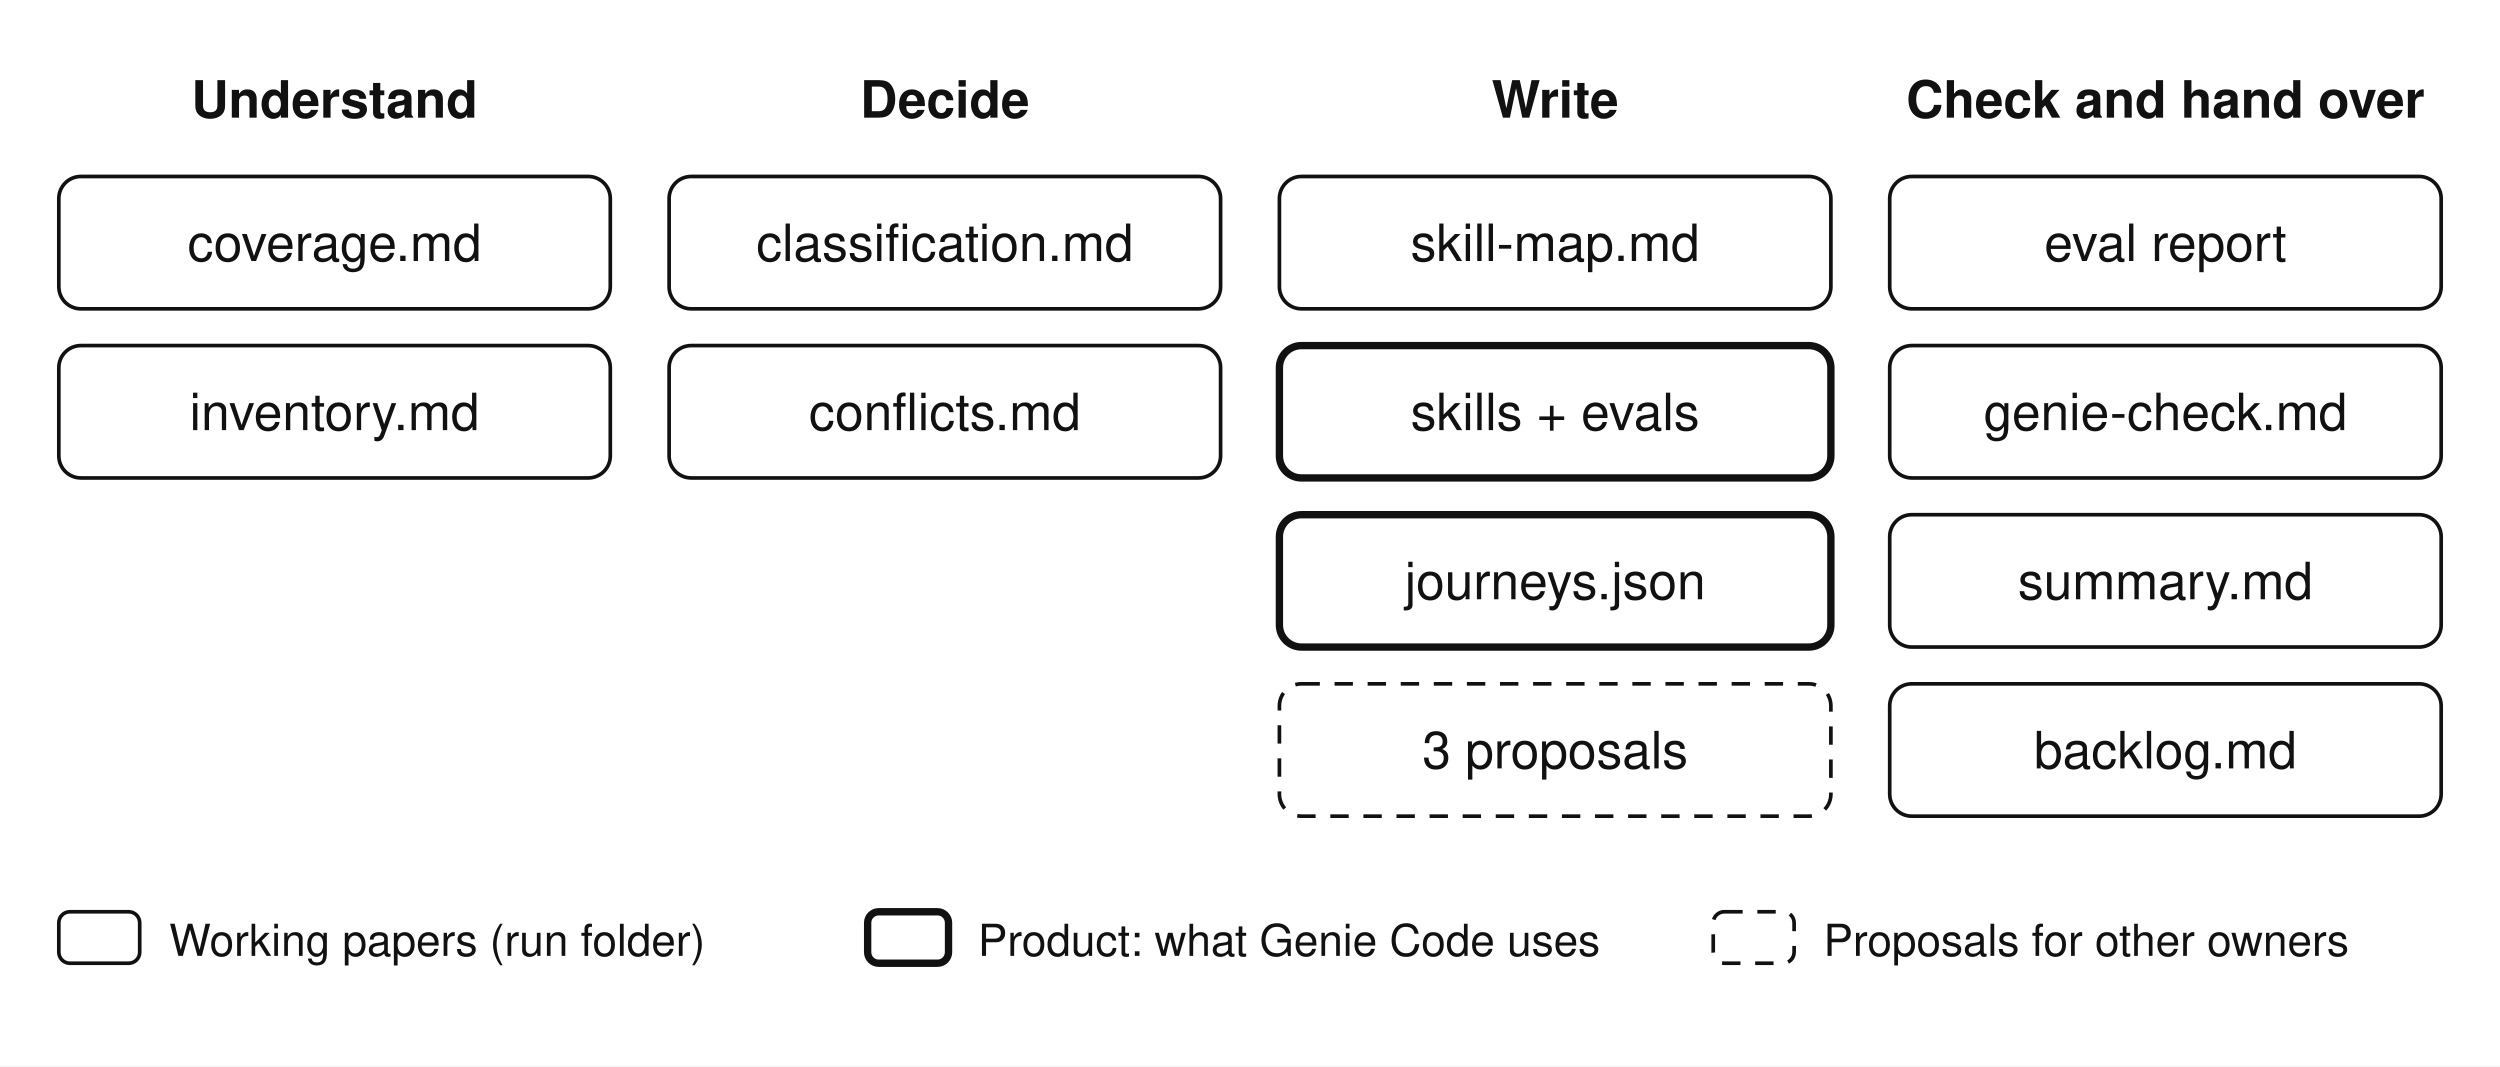
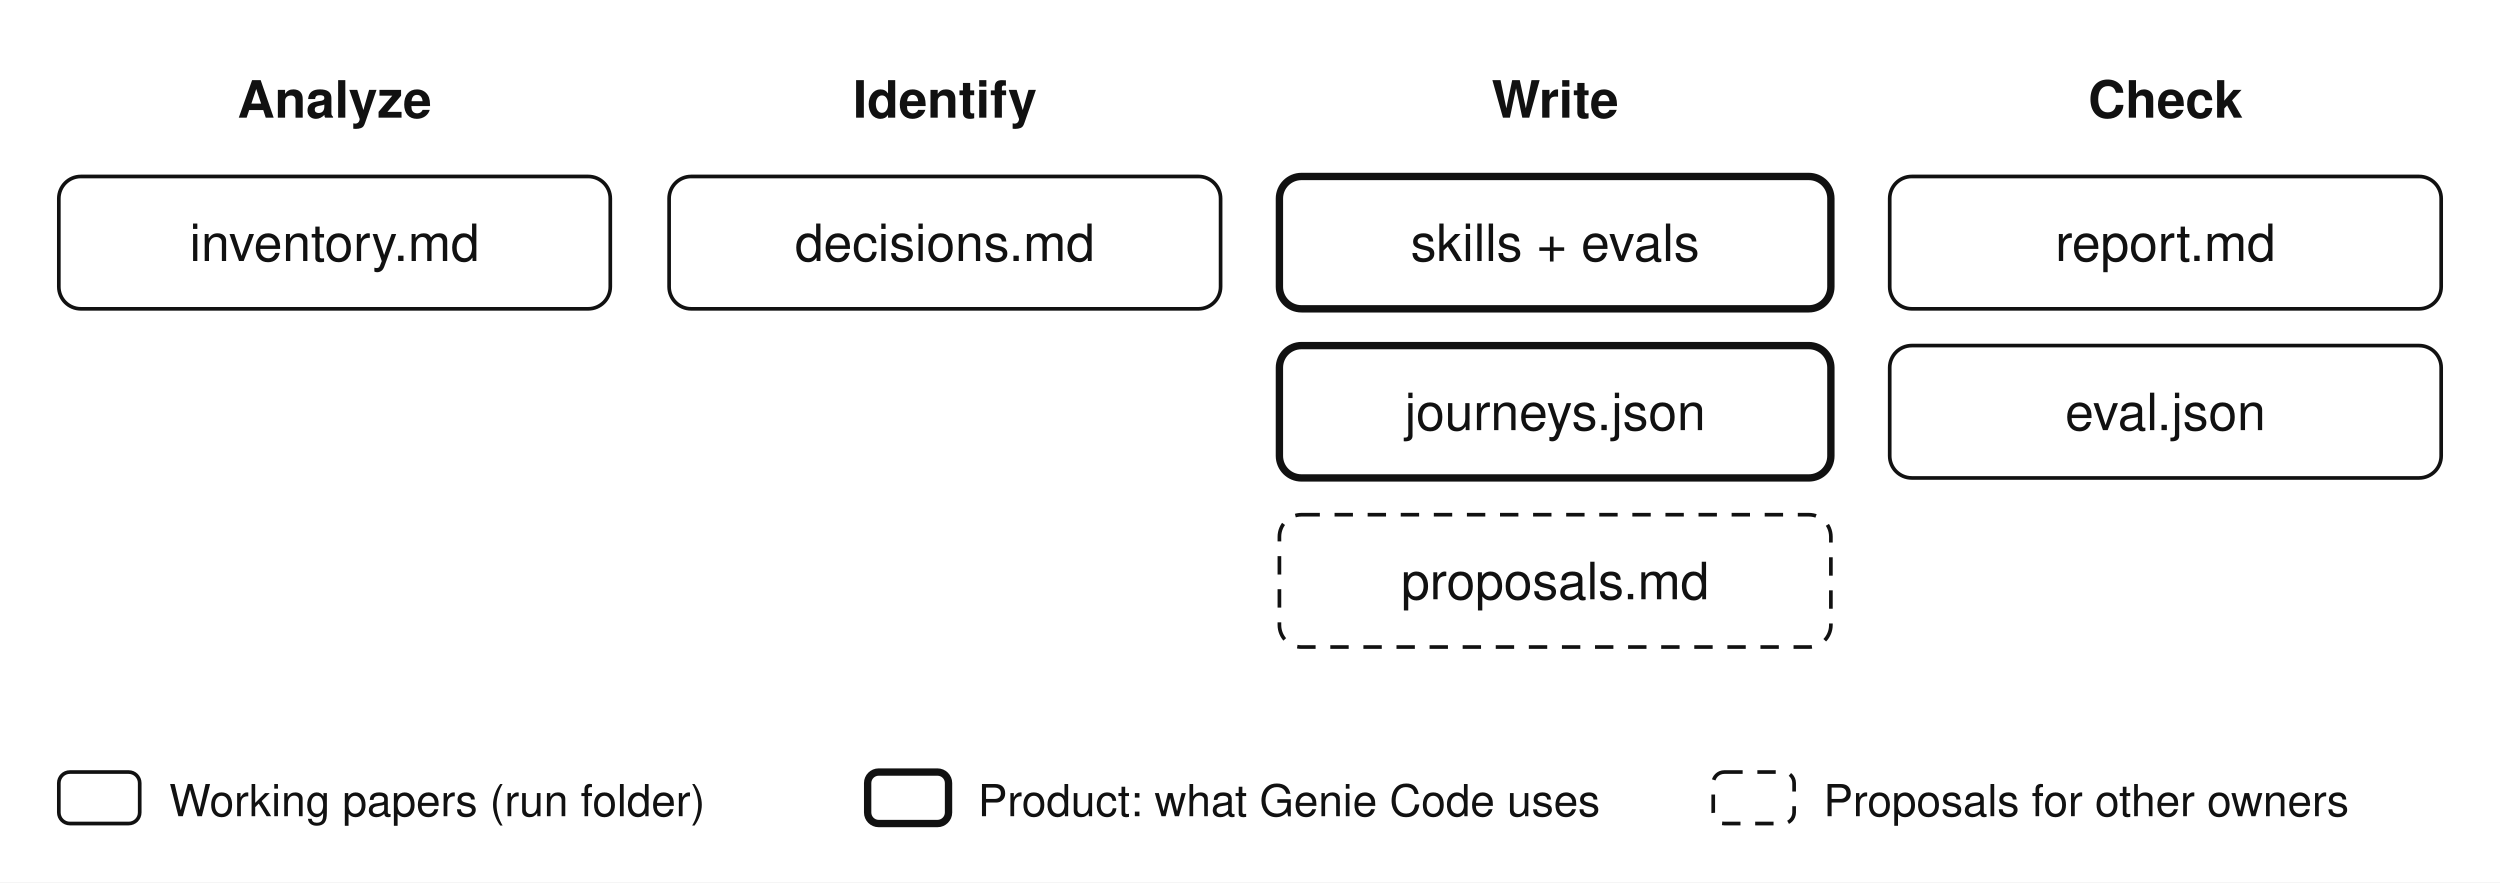
- <svg xmlns="http://www.w3.org/2000/svg" width="680" height="290" viewBox="0 0 680 290" role="img">
-   <rect width="680" height="290" fill="#fff" />
-   <text x="91" y="32" text-anchor="middle" font-size="14" font-weight="600" fill="#111" font-family="Helvetica, Arial, sans-serif">Understand</text>
+ <svg xmlns="http://www.w3.org/2000/svg" width="680" height="240" viewBox="0 0 680 240" role="img">
+   <defs>
+     <marker id="a" viewBox="0 0 10 10" refX="9" refY="5" markerWidth="7" markerHeight="7" orient="auto">
+       <path d="M1 1L9 5L1 9" fill="none" stroke="#111" stroke-width="1.5" />
+     </marker>
+   </defs>
+   <rect width="680" height="240" fill="#fff" />
+   <text x="91" y="32" text-anchor="middle" font-size="14" font-weight="600" fill="#111" font-family="Helvetica, Arial, sans-serif">Analyze</text>
  <rect x="16" y="48" width="150" height="36" rx="6" fill="#fff" stroke="#111" stroke-width="1" />
-   <text x="91.0" y="71.0" text-anchor="middle" font-size="14" fill="#111" font-family="Helvetica, Arial, sans-serif">coverage.md</text>
-   <rect x="16" y="94" width="150" height="36" rx="6" fill="#fff" stroke="#111" stroke-width="1" />
-   <text x="91.0" y="117.0" text-anchor="middle" font-size="14" fill="#111" font-family="Helvetica, Arial, sans-serif">inventory.md</text>
-   <text x="257" y="32" text-anchor="middle" font-size="14" font-weight="600" fill="#111" font-family="Helvetica, Arial, sans-serif">Decide</text>
+   <text x="91.0" y="71.0" text-anchor="middle" font-size="14" fill="#111" font-family="Helvetica, Arial, sans-serif">inventory.md</text>
+   <text x="257" y="32" text-anchor="middle" font-size="14" font-weight="600" fill="#111" font-family="Helvetica, Arial, sans-serif">Identify</text>
  <rect x="182" y="48" width="150" height="36" rx="6" fill="#fff" stroke="#111" stroke-width="1" />
-   <text x="257.0" y="71.0" text-anchor="middle" font-size="14" fill="#111" font-family="Helvetica, Arial, sans-serif">classification.md</text>
-   <rect x="182" y="94" width="150" height="36" rx="6" fill="#fff" stroke="#111" stroke-width="1" />
-   <text x="257.0" y="117.0" text-anchor="middle" font-size="14" fill="#111" font-family="Helvetica, Arial, sans-serif">conflicts.md</text>
+   <text x="257.0" y="71.0" text-anchor="middle" font-size="14" fill="#111" font-family="Helvetica, Arial, sans-serif">decisions.md</text>
  <text x="423" y="32" text-anchor="middle" font-size="14" font-weight="600" fill="#111" font-family="Helvetica, Arial, sans-serif">Write</text>
-   <rect x="348" y="48" width="150" height="36" rx="6" fill="#fff" stroke="#111" stroke-width="1" />
-   <text x="423.0" y="71.0" text-anchor="middle" font-size="14" fill="#111" font-family="Helvetica, Arial, sans-serif">skill-map.md</text>
+   <rect x="348" y="48" width="150" height="36" rx="6" fill="#fff" stroke="#111" stroke-width="2" />
+   <text x="423.0" y="71.0" text-anchor="middle" font-size="14" fill="#111" font-family="Helvetica, Arial, sans-serif">skills + evals</text>
  <rect x="348" y="94" width="150" height="36" rx="6" fill="#fff" stroke="#111" stroke-width="2" />
-   <text x="423.0" y="117.0" text-anchor="middle" font-size="14" fill="#111" font-family="Helvetica, Arial, sans-serif">skills + evals</text>
-   <rect x="348" y="140" width="150" height="36" rx="6" fill="#fff" stroke="#111" stroke-width="2" />
-   <text x="423.0" y="163.0" text-anchor="middle" font-size="14" fill="#111" font-family="Helvetica, Arial, sans-serif">journeys.json</text>
-   <rect x="348" y="186" width="150" height="36" rx="6" fill="#fff" stroke="#111" stroke-width="1" stroke-dasharray="5 4" />
-   <text x="423.0" y="209.0" text-anchor="middle" font-size="14" fill="#111" font-family="Helvetica, Arial, sans-serif">3 proposals</text>
-   <text x="589" y="32" text-anchor="middle" font-size="14" font-weight="600" fill="#111" font-family="Helvetica, Arial, sans-serif">Check and hand over</text>
+   <text x="423.0" y="117.0" text-anchor="middle" font-size="14" fill="#111" font-family="Helvetica, Arial, sans-serif">journeys.json</text>
+   <rect x="348" y="140" width="150" height="36" rx="6" fill="#fff" stroke="#111" stroke-width="1" stroke-dasharray="5 4" />
+   <text x="423.0" y="163.0" text-anchor="middle" font-size="14" fill="#111" font-family="Helvetica, Arial, sans-serif">proposals.md</text>
+   <text x="589" y="32" text-anchor="middle" font-size="14" font-weight="600" fill="#111" font-family="Helvetica, Arial, sans-serif">Check</text>
  <rect x="514" y="48" width="150" height="36" rx="6" fill="#fff" stroke="#111" stroke-width="1" />
-   <text x="589.0" y="71.0" text-anchor="middle" font-size="14" fill="#111" font-family="Helvetica, Arial, sans-serif">eval report</text>
+   <text x="589.0" y="71.0" text-anchor="middle" font-size="14" fill="#111" font-family="Helvetica, Arial, sans-serif">report.md</text>
  <rect x="514" y="94" width="150" height="36" rx="6" fill="#fff" stroke="#111" stroke-width="1" />
-   <text x="589.0" y="117.0" text-anchor="middle" font-size="14" fill="#111" font-family="Helvetica, Arial, sans-serif">genie-check.md</text>
-   <rect x="514" y="140" width="150" height="36" rx="6" fill="#fff" stroke="#111" stroke-width="1" />
-   <text x="589.0" y="163.0" text-anchor="middle" font-size="14" fill="#111" font-family="Helvetica, Arial, sans-serif">summary.md</text>
-   <rect x="514" y="186" width="150" height="36" rx="6" fill="#fff" stroke="#111" stroke-width="1" />
-   <text x="589.0" y="209.0" text-anchor="middle" font-size="14" fill="#111" font-family="Helvetica, Arial, sans-serif">backlog.md</text>
-   <rect x="16" y="248" width="22" height="14" rx="3" fill="#fff" stroke="#111" stroke-width="1" />
-   <text x="46" y="260" font-size="12" fill="#111" font-family="Helvetica, Arial, sans-serif">Working papers (run folder)</text>
-   <rect x="236" y="248" width="22" height="14" rx="3" fill="#fff" stroke="#111" stroke-width="2" />
-   <text x="266" y="260" font-size="12" fill="#111" font-family="Helvetica, Arial, sans-serif">Product: what Genie Code uses</text>
-   <rect x="466" y="248" width="22" height="14" rx="3" fill="#fff" stroke="#111" stroke-width="1" stroke-dasharray="5 4" />
-   <text x="496" y="260" font-size="12" fill="#111" font-family="Helvetica, Arial, sans-serif">Proposals for other owners</text>
+   <text x="589.0" y="117.0" text-anchor="middle" font-size="14" fill="#111" font-family="Helvetica, Arial, sans-serif">eval.json</text>
+   <rect x="16" y="210" width="22" height="14" rx="3" fill="#fff" stroke="#111" stroke-width="1" />
+   <text x="46" y="222" font-size="12" fill="#111" font-family="Helvetica, Arial, sans-serif">Working papers (run folder)</text>
+   <rect x="236" y="210" width="22" height="14" rx="3" fill="#fff" stroke="#111" stroke-width="2" />
+   <text x="266" y="222" font-size="12" fill="#111" font-family="Helvetica, Arial, sans-serif">Product: what Genie Code uses</text>
+   <rect x="466" y="210" width="22" height="14" rx="3" fill="#fff" stroke="#111" stroke-width="1" stroke-dasharray="5 4" />
+   <text x="496" y="222" font-size="12" fill="#111" font-family="Helvetica, Arial, sans-serif">Proposals for other owners</text>
</svg>
